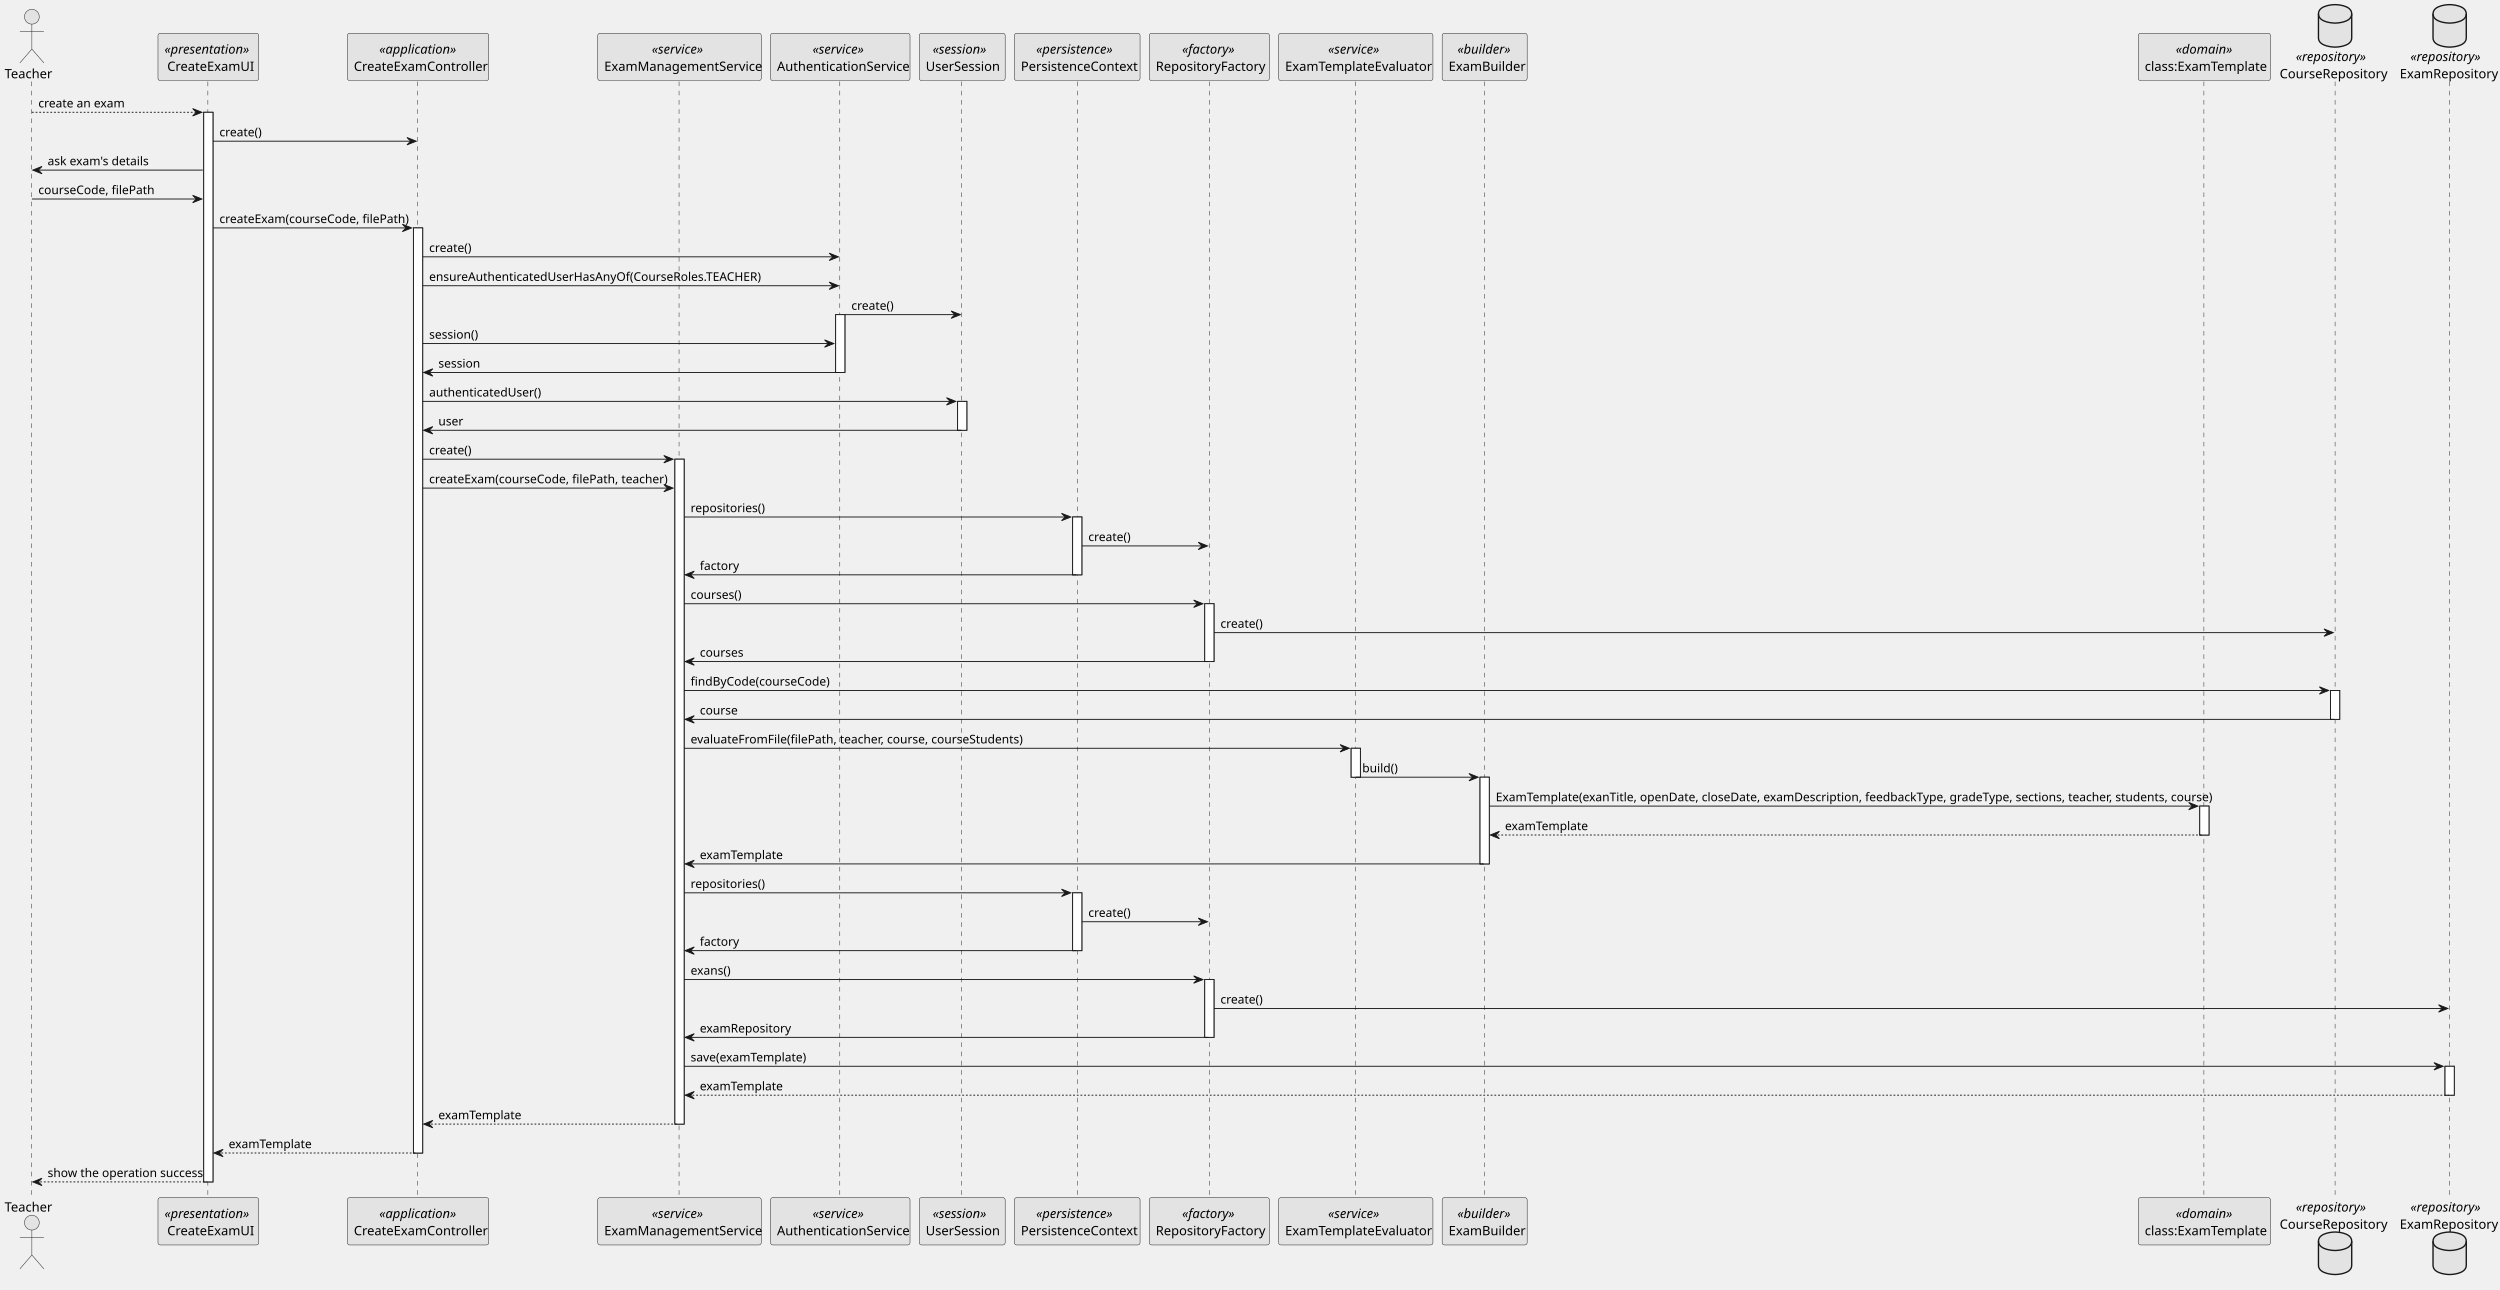
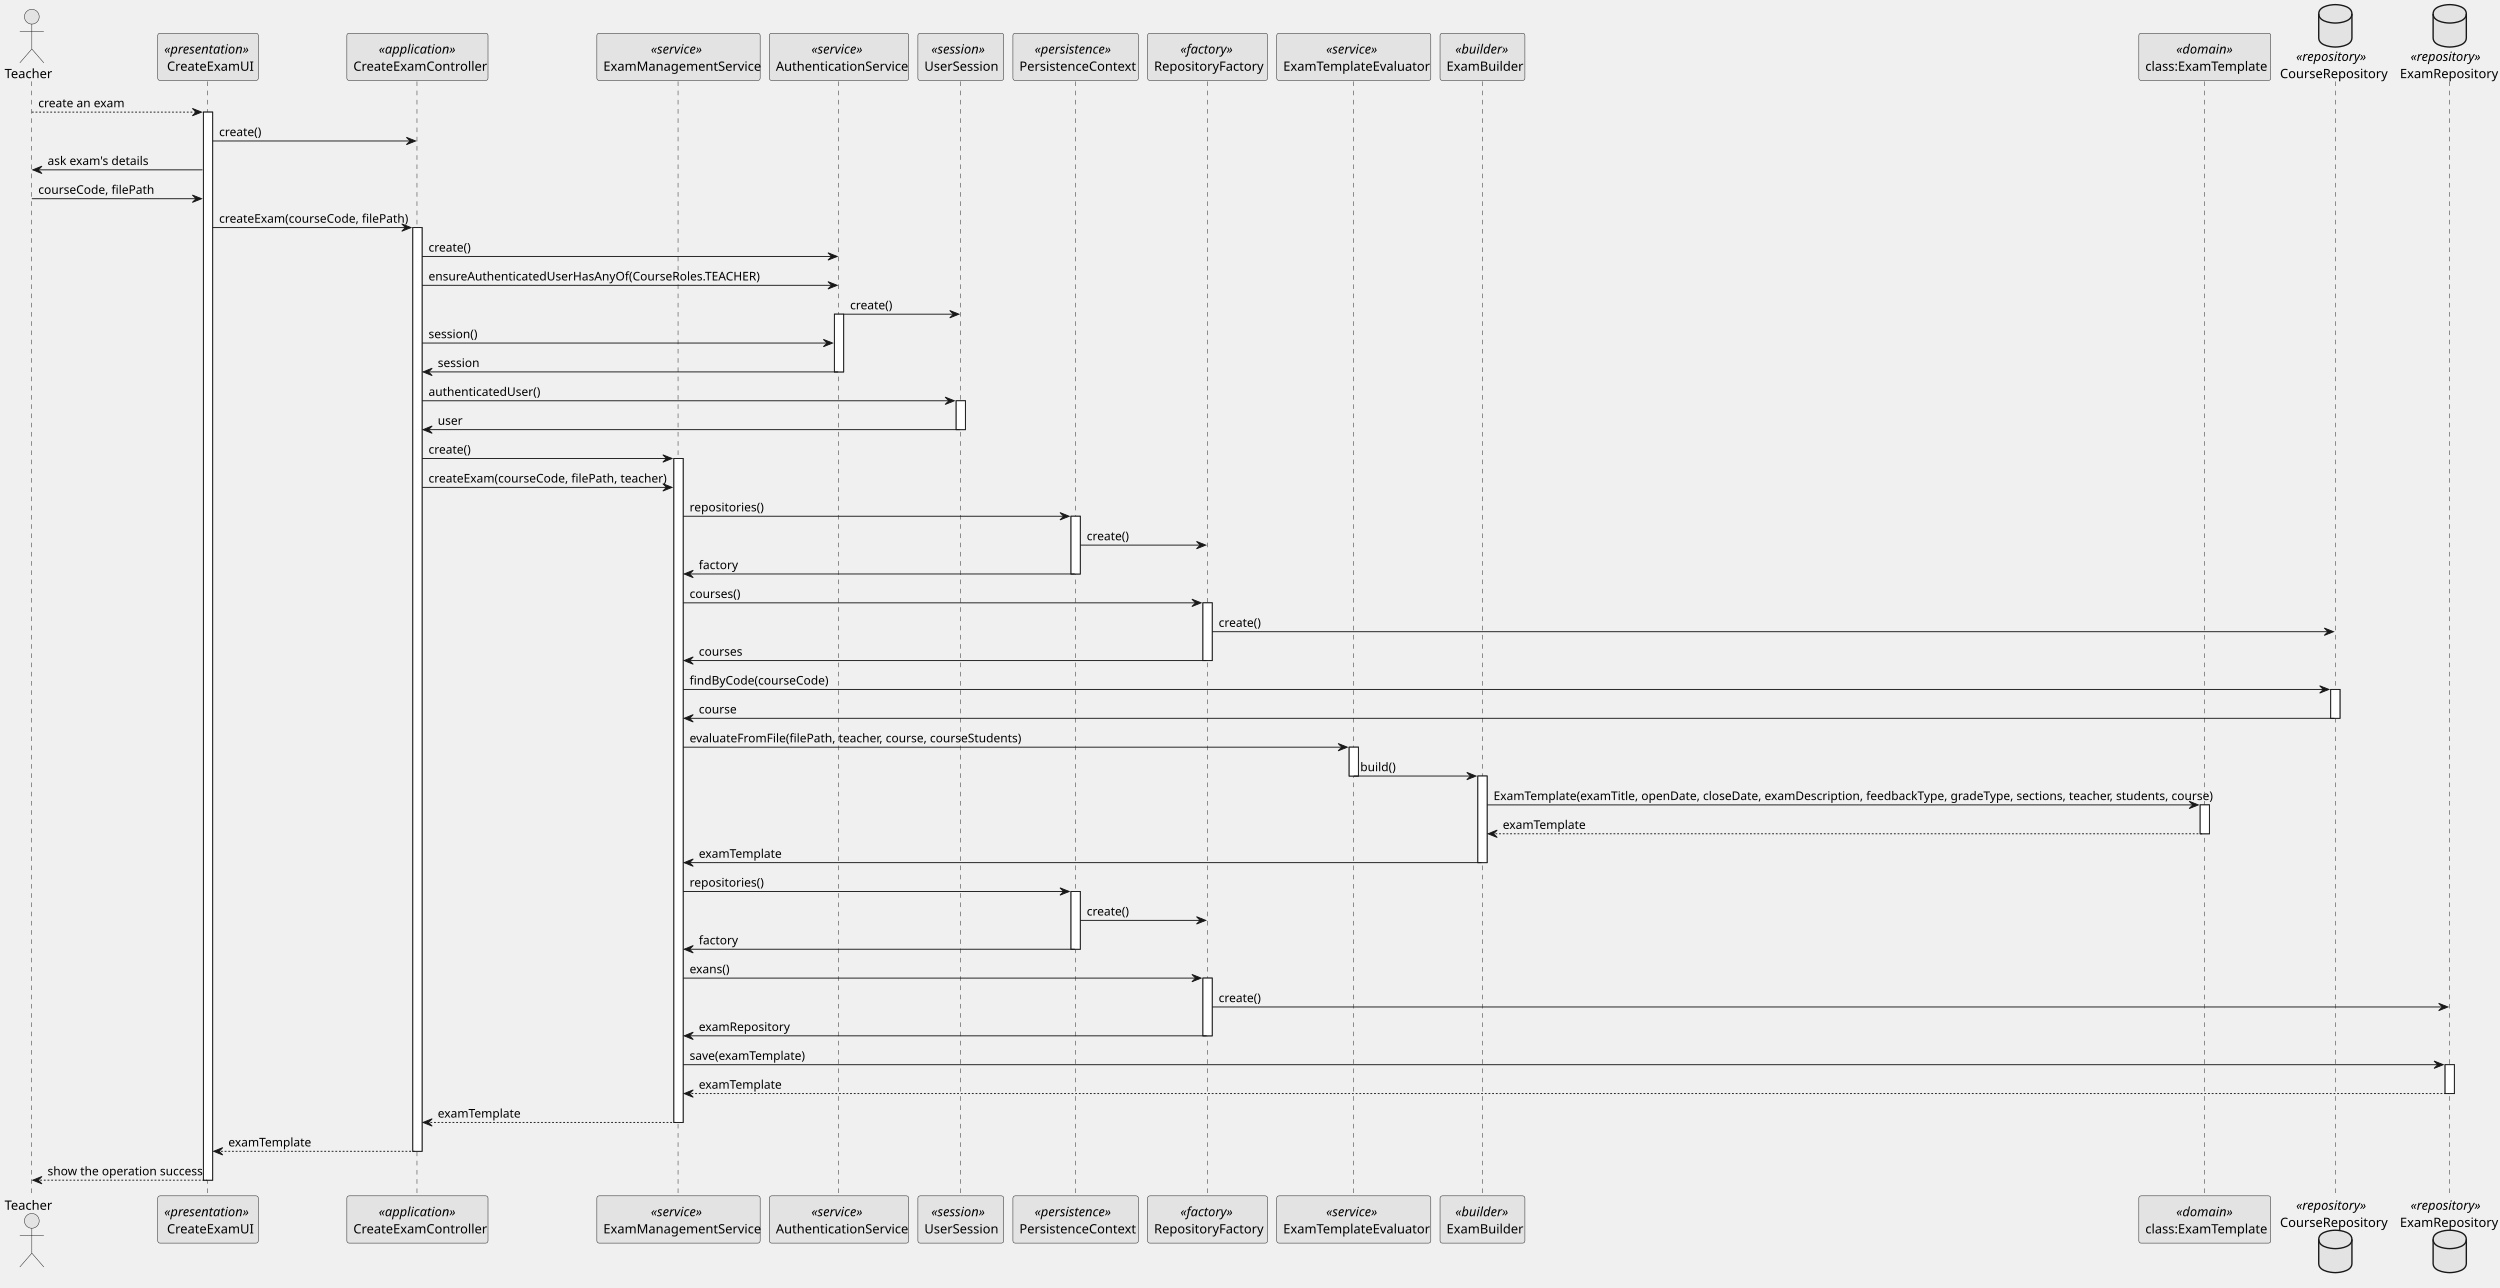
- <svg xmlns="http://www.w3.org/2000/svg" contentStyleType="text/css" height="1396px" preserveAspectRatio="none" style="width:2706px;height:1396px;background:#FFFFFF;" version="1.1" viewBox="0 0 2706 1396" width="2706px" zoomAndPan="magnify">
+ <svg xmlns="http://www.w3.org/2000/svg" contentStyleType="text/css" height="1396px" preserveAspectRatio="none" style="width:2710px;height:1396px;background:#FFFFFF;" version="1.1" viewBox="0 0 2710 1396" width="2710px" zoomAndPan="magnify">
  <defs />
  <g>
    <rect fill="#FFFFFF" height="1157.768" style="stroke:#181818;stroke-width:1.0;" width="10" x="220.5" y="121.533" />
    <rect fill="#FFFFFF" height="1001.312" style="stroke:#181818;stroke-width:1.0;" width="10" x="447.5" y="246.697" />
    <rect fill="#FFFFFF" height="719.693" style="stroke:#181818;stroke-width:1.0;" width="10" x="730.5" y="497.025" />
    <rect fill="#FFFFFF" height="62.582" style="stroke:#181818;stroke-width:1.0;" width="10" x="904.5" y="340.57" />
    <rect fill="#FFFFFF" height="31.291" style="stroke:#181818;stroke-width:1.0;" width="10" x="1036.5" y="434.443" />
    <rect fill="#FFFFFF" height="62.582" style="stroke:#181818;stroke-width:1.0;" width="10" x="1161" y="559.607" />
    <rect fill="#FFFFFF" height="62.582" style="stroke:#181818;stroke-width:1.0;" width="10" x="1161" y="966.391" />
    <rect fill="#FFFFFF" height="62.582" style="stroke:#181818;stroke-width:1.0;" width="10" x="1304" y="653.481" />
    <rect fill="#FFFFFF" height="62.582" style="stroke:#181818;stroke-width:1.0;" width="10" x="1304" y="1060.264" />
    <rect fill="#FFFFFF" height="31.291" style="stroke:#181818;stroke-width:1.0;" width="10" x="1462.5" y="809.936" />
    <rect fill="#FFFFFF" height="93.873" style="stroke:#181818;stroke-width:1.0;" width="10" x="1602" y="841.227" />
-     <rect fill="#FFFFFF" height="31.291" style="stroke:#181818;stroke-width:1.0;" width="10" x="2381" y="872.518" />
-     <rect fill="#FFFFFF" height="31.291" style="stroke:#181818;stroke-width:1.0;" width="10" x="2522.5" y="747.354" />
-     <rect fill="#FFFFFF" height="31.291" style="stroke:#181818;stroke-width:1.0;" width="10" x="2646.5" y="1154.137" />
+     <rect fill="#FFFFFF" height="31.291" style="stroke:#181818;stroke-width:1.0;" width="10" x="2385" y="872.518" />
+     <rect fill="#FFFFFF" height="31.291" style="stroke:#181818;stroke-width:1.0;" width="10" x="2526.5" y="747.354" />
+     <rect fill="#FFFFFF" height="31.291" style="stroke:#181818;stroke-width:1.0;" width="10" x="2650.5" y="1154.137" />
    <line style="stroke:#181818;stroke-width:0.5;stroke-dasharray:5.0,5.0;" x1="34" x2="34" y1="88.242" y2="1297.301" />
    <line style="stroke:#181818;stroke-width:0.5;stroke-dasharray:5.0,5.0;" x1="225" x2="225" y1="88.242" y2="1297.301" />
    <line style="stroke:#181818;stroke-width:0.5;stroke-dasharray:5.0,5.0;" x1="452" x2="452" y1="88.242" y2="1297.301" />
    <line style="stroke:#181818;stroke-width:0.5;stroke-dasharray:5.0,5.0;" x1="735" x2="735" y1="88.242" y2="1297.301" />
    <line style="stroke:#181818;stroke-width:0.5;stroke-dasharray:5.0,5.0;" x1="909" x2="909" y1="88.242" y2="1297.301" />
    <line style="stroke:#181818;stroke-width:0.5;stroke-dasharray:5.0,5.0;" x1="1041" x2="1041" y1="88.242" y2="1297.301" />
    <line style="stroke:#181818;stroke-width:0.5;stroke-dasharray:5.0,5.0;" x1="1166" x2="1166" y1="88.242" y2="1297.301" />
    <line style="stroke:#181818;stroke-width:0.5;stroke-dasharray:5.0,5.0;" x1="1309" x2="1309" y1="88.242" y2="1297.301" />
    <line style="stroke:#181818;stroke-width:0.5;stroke-dasharray:5.0,5.0;" x1="1467" x2="1467" y1="88.242" y2="1297.301" />
    <line style="stroke:#181818;stroke-width:0.5;stroke-dasharray:5.0,5.0;" x1="1607" x2="1607" y1="88.242" y2="1297.301" />
-     <line style="stroke:#181818;stroke-width:0.5;stroke-dasharray:5.0,5.0;" x1="2385.5" x2="2385.5" y1="88.242" y2="1297.301" />
-     <line style="stroke:#181818;stroke-width:0.5;stroke-dasharray:5.0,5.0;" x1="2527.5" x2="2527.5" y1="88.242" y2="1297.301" />
-     <line style="stroke:#181818;stroke-width:0.5;stroke-dasharray:5.0,5.0;" x1="2651.5" x2="2651.5" y1="88.242" y2="1297.301" />
+     <line style="stroke:#181818;stroke-width:0.5;stroke-dasharray:5.0,5.0;" x1="2389.5" x2="2389.5" y1="88.242" y2="1297.301" />
+     <line style="stroke:#181818;stroke-width:0.5;stroke-dasharray:5.0,5.0;" x1="2531.5" x2="2531.5" y1="88.242" y2="1297.301" />
+     <line style="stroke:#181818;stroke-width:0.5;stroke-dasharray:5.0,5.0;" x1="2655.5" x2="2655.5" y1="88.242" y2="1297.301" />
    <text fill="#000000" font-family="FG Virgil" font-size="14" lengthAdjust="spacing" textLength="53" x="5" y="84.728">Teacher</text>
    <ellipse cx="34.5" cy="18.121" fill="#E3E3E3" rx="8" ry="8" style="stroke:#181818;stroke-width:0.5;" />
    <path d="M34.5,26.121 L34.5,53.121 M21.5,34.121 L47.5,34.121 M34.5,53.121 L21.5,68.121 M34.5,53.121 L47.5,68.121 " fill="none" style="stroke:#181818;stroke-width:0.5;" />
    <text fill="#000000" font-family="FG Virgil" font-size="14" lengthAdjust="spacing" textLength="53" x="5" y="1311.408">Teacher</text>
    <ellipse cx="34.5" cy="1323.422" fill="#E3E3E3" rx="8" ry="8" style="stroke:#181818;stroke-width:0.5;" />
    <path d="M34.5,1331.422 L34.5,1358.422 M21.5,1339.422 L47.5,1339.422 M34.5,1358.422 L21.5,1373.422 M34.5,1358.422 L47.5,1373.422 " fill="none" style="stroke:#181818;stroke-width:0.5;" />
    <rect fill="#E3E3E3" height="51.242" rx="2.5" ry="2.5" style="stroke:#181818;stroke-width:0.5;" width="109" x="171" y="36" />
    <text fill="#000000" font-family="FG Virgil" font-size="14" font-style="italic" lengthAdjust="spacing" textLength="95" x="178" y="58.107">«presentation»</text>
    <text fill="#000000" font-family="FG Virgil" font-size="14" lengthAdjust="spacing" textLength="89" x="181" y="76.728">CreateExamUI</text>
    <rect fill="#E3E3E3" height="51.242" rx="2.5" ry="2.5" style="stroke:#181818;stroke-width:0.5;" width="109" x="171" y="1296.301" />
    <text fill="#000000" font-family="FG Virgil" font-size="14" font-style="italic" lengthAdjust="spacing" textLength="95" x="178" y="1318.408">«presentation»</text>
    <text fill="#000000" font-family="FG Virgil" font-size="14" lengthAdjust="spacing" textLength="89" x="181" y="1337.029">CreateExamUI</text>
    <rect fill="#E3E3E3" height="51.242" rx="2.5" ry="2.5" style="stroke:#181818;stroke-width:0.5;" width="153" x="376" y="36" />
    <text fill="#000000" font-family="FG Virgil" font-size="14" font-style="italic" lengthAdjust="spacing" textLength="84" x="410.5" y="58.107">«application»</text>
    <text fill="#000000" font-family="FG Virgil" font-size="14" lengthAdjust="spacing" textLength="139" x="383" y="76.728">CreateExamController</text>
    <rect fill="#E3E3E3" height="51.242" rx="2.5" ry="2.5" style="stroke:#181818;stroke-width:0.5;" width="153" x="376" y="1296.301" />
    <text fill="#000000" font-family="FG Virgil" font-size="14" font-style="italic" lengthAdjust="spacing" textLength="84" x="410.5" y="1318.408">«application»</text>
    <text fill="#000000" font-family="FG Virgil" font-size="14" lengthAdjust="spacing" textLength="139" x="383" y="1337.029">CreateExamController</text>
    <rect fill="#E3E3E3" height="51.242" rx="2.5" ry="2.5" style="stroke:#181818;stroke-width:0.5;" width="177" x="647" y="36" />
    <text fill="#000000" font-family="FG Virgil" font-size="14" font-style="italic" lengthAdjust="spacing" textLength="60" x="705.5" y="58.107">«service»</text>
    <text fill="#000000" font-family="FG Virgil" font-size="14" lengthAdjust="spacing" textLength="163" x="654" y="76.728">ExamManagementService</text>
    <rect fill="#E3E3E3" height="51.242" rx="2.5" ry="2.5" style="stroke:#181818;stroke-width:0.5;" width="177" x="647" y="1296.301" />
    <text fill="#000000" font-family="FG Virgil" font-size="14" font-style="italic" lengthAdjust="spacing" textLength="60" x="705.5" y="1318.408">«service»</text>
    <text fill="#000000" font-family="FG Virgil" font-size="14" lengthAdjust="spacing" textLength="163" x="654" y="1337.029">ExamManagementService</text>
    <rect fill="#E3E3E3" height="51.242" rx="2.5" ry="2.5" style="stroke:#181818;stroke-width:0.5;" width="151" x="834" y="36" />
    <text fill="#000000" font-family="FG Virgil" font-size="14" font-style="italic" lengthAdjust="spacing" textLength="60" x="879.5" y="58.107">«service»</text>
    <text fill="#000000" font-family="FG Virgil" font-size="14" lengthAdjust="spacing" textLength="137" x="841" y="76.728">AuthenticationService</text>
    <rect fill="#E3E3E3" height="51.242" rx="2.5" ry="2.5" style="stroke:#181818;stroke-width:0.5;" width="151" x="834" y="1296.301" />
    <text fill="#000000" font-family="FG Virgil" font-size="14" font-style="italic" lengthAdjust="spacing" textLength="60" x="879.5" y="1318.408">«service»</text>
    <text fill="#000000" font-family="FG Virgil" font-size="14" lengthAdjust="spacing" textLength="137" x="841" y="1337.029">AuthenticationService</text>
    <rect fill="#E3E3E3" height="51.242" rx="2.5" ry="2.5" style="stroke:#181818;stroke-width:0.5;" width="93" x="995" y="36" />
    <text fill="#000000" font-family="FG Virgil" font-size="14" font-style="italic" lengthAdjust="spacing" textLength="64" x="1009.5" y="58.107">«session»</text>
    <text fill="#000000" font-family="FG Virgil" font-size="14" lengthAdjust="spacing" textLength="79" x="1002" y="76.728">UserSession</text>
    <rect fill="#E3E3E3" height="51.242" rx="2.5" ry="2.5" style="stroke:#181818;stroke-width:0.5;" width="93" x="995" y="1296.301" />
    <text fill="#000000" font-family="FG Virgil" font-size="14" font-style="italic" lengthAdjust="spacing" textLength="64" x="1009.5" y="1318.408">«session»</text>
    <text fill="#000000" font-family="FG Virgil" font-size="14" lengthAdjust="spacing" textLength="79" x="1002" y="1337.029">UserSession</text>
    <rect fill="#E3E3E3" height="51.242" rx="2.5" ry="2.5" style="stroke:#181818;stroke-width:0.5;" width="136" x="1098" y="36" />
    <text fill="#000000" font-family="FG Virgil" font-size="14" font-style="italic" lengthAdjust="spacing" textLength="89" x="1121.5" y="58.107">«persistence»</text>
    <text fill="#000000" font-family="FG Virgil" font-size="14" lengthAdjust="spacing" textLength="122" x="1105" y="76.728">PersistenceContext</text>
    <rect fill="#E3E3E3" height="51.242" rx="2.5" ry="2.5" style="stroke:#181818;stroke-width:0.5;" width="136" x="1098" y="1296.301" />
    <text fill="#000000" font-family="FG Virgil" font-size="14" font-style="italic" lengthAdjust="spacing" textLength="89" x="1121.5" y="1318.408">«persistence»</text>
    <text fill="#000000" font-family="FG Virgil" font-size="14" lengthAdjust="spacing" textLength="122" x="1105" y="1337.029">PersistenceContext</text>
    <rect fill="#E3E3E3" height="51.242" rx="2.5" ry="2.5" style="stroke:#181818;stroke-width:0.5;" width="130" x="1244" y="36" />
    <text fill="#000000" font-family="FG Virgil" font-size="14" font-style="italic" lengthAdjust="spacing" textLength="59" x="1279.5" y="58.107">«factory»</text>
    <text fill="#000000" font-family="FG Virgil" font-size="14" lengthAdjust="spacing" textLength="116" x="1251" y="76.728">RepositoryFactory</text>
    <rect fill="#E3E3E3" height="51.242" rx="2.5" ry="2.5" style="stroke:#181818;stroke-width:0.5;" width="130" x="1244" y="1296.301" />
    <text fill="#000000" font-family="FG Virgil" font-size="14" font-style="italic" lengthAdjust="spacing" textLength="59" x="1279.5" y="1318.408">«factory»</text>
    <text fill="#000000" font-family="FG Virgil" font-size="14" lengthAdjust="spacing" textLength="116" x="1251" y="1337.029">RepositoryFactory</text>
    <rect fill="#E3E3E3" height="51.242" rx="2.5" ry="2.5" style="stroke:#181818;stroke-width:0.5;" width="167" x="1384" y="36" />
    <text fill="#000000" font-family="FG Virgil" font-size="14" font-style="italic" lengthAdjust="spacing" textLength="60" x="1437.5" y="58.107">«service»</text>
    <text fill="#000000" font-family="FG Virgil" font-size="14" lengthAdjust="spacing" textLength="153" x="1391" y="76.728">ExamTemplateEvaluator</text>
    <rect fill="#E3E3E3" height="51.242" rx="2.5" ry="2.5" style="stroke:#181818;stroke-width:0.5;" width="167" x="1384" y="1296.301" />
    <text fill="#000000" font-family="FG Virgil" font-size="14" font-style="italic" lengthAdjust="spacing" textLength="60" x="1437.5" y="1318.408">«service»</text>
    <text fill="#000000" font-family="FG Virgil" font-size="14" lengthAdjust="spacing" textLength="153" x="1391" y="1337.029">ExamTemplateEvaluator</text>
    <rect fill="#E3E3E3" height="51.242" rx="2.5" ry="2.5" style="stroke:#181818;stroke-width:0.5;" width="92" x="1561" y="36" />
    <text fill="#000000" font-family="FG Virgil" font-size="14" font-style="italic" lengthAdjust="spacing" textLength="59" x="1577.5" y="58.107">«builder»</text>
    <text fill="#000000" font-family="FG Virgil" font-size="14" lengthAdjust="spacing" textLength="78" x="1568" y="76.728">ExamBuilder</text>
    <rect fill="#E3E3E3" height="51.242" rx="2.5" ry="2.5" style="stroke:#181818;stroke-width:0.5;" width="92" x="1561" y="1296.301" />
    <text fill="#000000" font-family="FG Virgil" font-size="14" font-style="italic" lengthAdjust="spacing" textLength="59" x="1577.5" y="1318.408">«builder»</text>
    <text fill="#000000" font-family="FG Virgil" font-size="14" lengthAdjust="spacing" textLength="78" x="1568" y="1337.029">ExamBuilder</text>
-     <rect fill="#E3E3E3" height="51.242" rx="2.5" ry="2.5" style="stroke:#181818;stroke-width:0.5;" width="143" x="2314.5" y="36" />
-     <text fill="#000000" font-family="FG Virgil" font-size="14" font-style="italic" lengthAdjust="spacing" textLength="62" x="2355" y="58.107">«domain»</text>
-     <text fill="#000000" font-family="FG Virgil" font-size="14" lengthAdjust="spacing" textLength="129" x="2321.5" y="76.728">class:ExamTemplate</text>
-     <rect fill="#E3E3E3" height="51.242" rx="2.5" ry="2.5" style="stroke:#181818;stroke-width:0.5;" width="143" x="2314.5" y="1296.301" />
-     <text fill="#000000" font-family="FG Virgil" font-size="14" font-style="italic" lengthAdjust="spacing" textLength="62" x="2355" y="1318.408">«domain»</text>
-     <text fill="#000000" font-family="FG Virgil" font-size="14" lengthAdjust="spacing" textLength="129" x="2321.5" y="1337.029">class:ExamTemplate</text>
-     <text fill="#000000" font-family="FG Virgil" font-size="14" font-style="italic" lengthAdjust="spacing" textLength="79" x="2485" y="66.107">«repository»</text>
-     <text fill="#000000" font-family="FG Virgil" font-size="14" lengthAdjust="spacing" textLength="114" x="2467.5" y="84.728">CourseRepository</text>
-     <path d="M2509.5,15 C2509.5,5 2527.5,5 2527.5,5 C2527.5,5 2545.5,5 2545.5,15 L2545.5,41 C2545.5,51 2527.5,51 2527.5,51 C2527.5,51 2509.5,51 2509.5,41 L2509.5,15 " fill="#E3E3E3" style="stroke:#181818;stroke-width:1.5;" />
-     <path d="M2509.5,15 C2509.5,25 2527.5,25 2527.5,25 C2527.5,25 2545.5,25 2545.5,15 " fill="none" style="stroke:#181818;stroke-width:1.5;" />
-     <text fill="#000000" font-family="FG Virgil" font-size="14" font-style="italic" lengthAdjust="spacing" textLength="79" x="2485" y="1311.408">«repository»</text>
-     <text fill="#000000" font-family="FG Virgil" font-size="14" lengthAdjust="spacing" textLength="114" x="2467.5" y="1330.029">CourseRepository</text>
-     <path d="M2509.5,1343.543 C2509.5,1333.543 2527.5,1333.543 2527.5,1333.543 C2527.5,1333.543 2545.5,1333.543 2545.5,1343.543 L2545.5,1369.543 C2545.5,1379.543 2527.5,1379.543 2527.5,1379.543 C2527.5,1379.543 2509.5,1379.543 2509.5,1369.543 L2509.5,1343.543 " fill="#E3E3E3" style="stroke:#181818;stroke-width:1.5;" />
-     <path d="M2509.5,1343.543 C2509.5,1353.543 2527.5,1353.543 2527.5,1353.543 C2527.5,1353.543 2545.5,1353.543 2545.5,1343.543 " fill="none" style="stroke:#181818;stroke-width:1.5;" />
-     <text fill="#000000" font-family="FG Virgil" font-size="14" font-style="italic" lengthAdjust="spacing" textLength="79" x="2609" y="66.107">«repository»</text>
-     <text fill="#000000" font-family="FG Virgil" font-size="14" lengthAdjust="spacing" textLength="102" x="2597.5" y="84.728">ExamRepository</text>
-     <path d="M2633.5,15 C2633.5,5 2651.5,5 2651.5,5 C2651.5,5 2669.5,5 2669.5,15 L2669.5,41 C2669.5,51 2651.5,51 2651.5,51 C2651.5,51 2633.5,51 2633.5,41 L2633.5,15 " fill="#E3E3E3" style="stroke:#181818;stroke-width:1.5;" />
-     <path d="M2633.5,15 C2633.5,25 2651.5,25 2651.5,25 C2651.5,25 2669.5,25 2669.5,15 " fill="none" style="stroke:#181818;stroke-width:1.5;" />
-     <text fill="#000000" font-family="FG Virgil" font-size="14" font-style="italic" lengthAdjust="spacing" textLength="79" x="2609" y="1311.408">«repository»</text>
-     <text fill="#000000" font-family="FG Virgil" font-size="14" lengthAdjust="spacing" textLength="102" x="2597.5" y="1330.029">ExamRepository</text>
-     <path d="M2633.5,1343.543 C2633.5,1333.543 2651.5,1333.543 2651.5,1333.543 C2651.5,1333.543 2669.5,1333.543 2669.5,1343.543 L2669.5,1369.543 C2669.5,1379.543 2651.5,1379.543 2651.5,1379.543 C2651.5,1379.543 2633.5,1379.543 2633.5,1369.543 L2633.5,1343.543 " fill="#E3E3E3" style="stroke:#181818;stroke-width:1.5;" />
-     <path d="M2633.5,1343.543 C2633.5,1353.543 2651.5,1353.543 2651.5,1353.543 C2651.5,1353.543 2669.5,1353.543 2669.5,1343.543 " fill="none" style="stroke:#181818;stroke-width:1.5;" />
+     <rect fill="#E3E3E3" height="51.242" rx="2.5" ry="2.5" style="stroke:#181818;stroke-width:0.5;" width="143" x="2318.5" y="36" />
+     <text fill="#000000" font-family="FG Virgil" font-size="14" font-style="italic" lengthAdjust="spacing" textLength="62" x="2359" y="58.107">«domain»</text>
+     <text fill="#000000" font-family="FG Virgil" font-size="14" lengthAdjust="spacing" textLength="129" x="2325.5" y="76.728">class:ExamTemplate</text>
+     <rect fill="#E3E3E3" height="51.242" rx="2.5" ry="2.5" style="stroke:#181818;stroke-width:0.5;" width="143" x="2318.5" y="1296.301" />
+     <text fill="#000000" font-family="FG Virgil" font-size="14" font-style="italic" lengthAdjust="spacing" textLength="62" x="2359" y="1318.408">«domain»</text>
+     <text fill="#000000" font-family="FG Virgil" font-size="14" lengthAdjust="spacing" textLength="129" x="2325.5" y="1337.029">class:ExamTemplate</text>
+     <text fill="#000000" font-family="FG Virgil" font-size="14" font-style="italic" lengthAdjust="spacing" textLength="79" x="2489" y="66.107">«repository»</text>
+     <text fill="#000000" font-family="FG Virgil" font-size="14" lengthAdjust="spacing" textLength="114" x="2471.5" y="84.728">CourseRepository</text>
+     <path d="M2513.5,15 C2513.5,5 2531.5,5 2531.5,5 C2531.5,5 2549.5,5 2549.5,15 L2549.5,41 C2549.5,51 2531.5,51 2531.5,51 C2531.5,51 2513.5,51 2513.5,41 L2513.5,15 " fill="#E3E3E3" style="stroke:#181818;stroke-width:1.5;" />
+     <path d="M2513.5,15 C2513.5,25 2531.5,25 2531.5,25 C2531.5,25 2549.5,25 2549.5,15 " fill="none" style="stroke:#181818;stroke-width:1.5;" />
+     <text fill="#000000" font-family="FG Virgil" font-size="14" font-style="italic" lengthAdjust="spacing" textLength="79" x="2489" y="1311.408">«repository»</text>
+     <text fill="#000000" font-family="FG Virgil" font-size="14" lengthAdjust="spacing" textLength="114" x="2471.5" y="1330.029">CourseRepository</text>
+     <path d="M2513.5,1343.543 C2513.5,1333.543 2531.5,1333.543 2531.5,1333.543 C2531.5,1333.543 2549.5,1333.543 2549.5,1343.543 L2549.5,1369.543 C2549.5,1379.543 2531.5,1379.543 2531.5,1379.543 C2531.5,1379.543 2513.5,1379.543 2513.5,1369.543 L2513.5,1343.543 " fill="#E3E3E3" style="stroke:#181818;stroke-width:1.5;" />
+     <path d="M2513.5,1343.543 C2513.5,1353.543 2531.5,1353.543 2531.5,1353.543 C2531.5,1353.543 2549.5,1353.543 2549.5,1343.543 " fill="none" style="stroke:#181818;stroke-width:1.5;" />
+     <text fill="#000000" font-family="FG Virgil" font-size="14" font-style="italic" lengthAdjust="spacing" textLength="79" x="2613" y="66.107">«repository»</text>
+     <text fill="#000000" font-family="FG Virgil" font-size="14" lengthAdjust="spacing" textLength="102" x="2601.5" y="84.728">ExamRepository</text>
+     <path d="M2637.5,15 C2637.5,5 2655.5,5 2655.5,5 C2655.5,5 2673.5,5 2673.5,15 L2673.5,41 C2673.5,51 2655.5,51 2655.5,51 C2655.5,51 2637.5,51 2637.5,41 L2637.5,15 " fill="#E3E3E3" style="stroke:#181818;stroke-width:1.5;" />
+     <path d="M2637.5,15 C2637.5,25 2655.5,25 2655.5,25 C2655.5,25 2673.5,25 2673.5,15 " fill="none" style="stroke:#181818;stroke-width:1.5;" />
+     <text fill="#000000" font-family="FG Virgil" font-size="14" font-style="italic" lengthAdjust="spacing" textLength="79" x="2613" y="1311.408">«repository»</text>
+     <text fill="#000000" font-family="FG Virgil" font-size="14" lengthAdjust="spacing" textLength="102" x="2601.5" y="1330.029">ExamRepository</text>
+     <path d="M2637.5,1343.543 C2637.5,1333.543 2655.5,1333.543 2655.5,1333.543 C2655.5,1333.543 2673.5,1333.543 2673.5,1343.543 L2673.5,1369.543 C2673.5,1379.543 2655.5,1379.543 2655.5,1379.543 C2655.5,1379.543 2637.5,1379.543 2637.5,1369.543 L2637.5,1343.543 " fill="#E3E3E3" style="stroke:#181818;stroke-width:1.5;" />
+     <path d="M2637.5,1343.543 C2637.5,1353.543 2655.5,1353.543 2655.5,1353.543 C2655.5,1353.543 2673.5,1353.543 2673.5,1343.543 " fill="none" style="stroke:#181818;stroke-width:1.5;" />
    <rect fill="#FFFFFF" height="1157.768" style="stroke:#181818;stroke-width:1.0;" width="10" x="220.5" y="121.533" />
    <rect fill="#FFFFFF" height="1001.312" style="stroke:#181818;stroke-width:1.0;" width="10" x="447.5" y="246.697" />
    <rect fill="#FFFFFF" height="719.693" style="stroke:#181818;stroke-width:1.0;" width="10" x="730.5" y="497.025" />
    <rect fill="#FFFFFF" height="62.582" style="stroke:#181818;stroke-width:1.0;" width="10" x="904.5" y="340.57" />
    <rect fill="#FFFFFF" height="31.291" style="stroke:#181818;stroke-width:1.0;" width="10" x="1036.5" y="434.443" />
    <rect fill="#FFFFFF" height="62.582" style="stroke:#181818;stroke-width:1.0;" width="10" x="1161" y="559.607" />
    <rect fill="#FFFFFF" height="62.582" style="stroke:#181818;stroke-width:1.0;" width="10" x="1161" y="966.391" />
    <rect fill="#FFFFFF" height="62.582" style="stroke:#181818;stroke-width:1.0;" width="10" x="1304" y="653.481" />
    <rect fill="#FFFFFF" height="62.582" style="stroke:#181818;stroke-width:1.0;" width="10" x="1304" y="1060.264" />
    <rect fill="#FFFFFF" height="31.291" style="stroke:#181818;stroke-width:1.0;" width="10" x="1462.5" y="809.936" />
    <rect fill="#FFFFFF" height="93.873" style="stroke:#181818;stroke-width:1.0;" width="10" x="1602" y="841.227" />
-     <rect fill="#FFFFFF" height="31.291" style="stroke:#181818;stroke-width:1.0;" width="10" x="2381" y="872.518" />
-     <rect fill="#FFFFFF" height="31.291" style="stroke:#181818;stroke-width:1.0;" width="10" x="2522.5" y="747.354" />
-     <rect fill="#FFFFFF" height="31.291" style="stroke:#181818;stroke-width:1.0;" width="10" x="2646.5" y="1154.137" />
+     <rect fill="#FFFFFF" height="31.291" style="stroke:#181818;stroke-width:1.0;" width="10" x="2385" y="872.518" />
+     <rect fill="#FFFFFF" height="31.291" style="stroke:#181818;stroke-width:1.0;" width="10" x="2526.5" y="747.354" />
+     <rect fill="#FFFFFF" height="31.291" style="stroke:#181818;stroke-width:1.0;" width="10" x="2650.5" y="1154.137" />
    <polygon fill="#181818" points="208.5,117.533,218.5,121.533,208.5,125.533,212.5,121.533" style="stroke:#181818;stroke-width:1.0;" />
    <line style="stroke:#181818;stroke-width:1.0;stroke-dasharray:2.0,2.0;" x1="34.5" x2="214.5" y1="121.533" y2="121.533" />
    <text fill="#000000" font-family="FG Virgil" font-size="13" lengthAdjust="spacing" textLength="90" x="41.5" y="116.27">create an exam</text>
    <polygon fill="#181818" points="440.5,148.824,450.5,152.824,440.5,156.824,444.5,152.824" style="stroke:#181818;stroke-width:1.0;" />
    <line style="stroke:#181818;stroke-width:1.0;" x1="230.5" x2="446.5" y1="152.824" y2="152.824" />
    <text fill="#000000" font-family="FG Virgil" font-size="13" lengthAdjust="spacing" textLength="44" x="237.5" y="147.561">create()</text>
    <polygon fill="#181818" points="45.5,180.115,35.5,184.115,45.5,188.115,41.5,184.115" style="stroke:#181818;stroke-width:1.0;" />
    <line style="stroke:#181818;stroke-width:1.0;" x1="39.5" x2="219.5" y1="184.115" y2="184.115" />
    <text fill="#000000" font-family="FG Virgil" font-size="13" lengthAdjust="spacing" textLength="108" x="51.5" y="178.852">ask exam's details</text>
    <polygon fill="#181818" points="208.5,211.406,218.5,215.406,208.5,219.406,212.5,215.406" style="stroke:#181818;stroke-width:1.0;" />
    <line style="stroke:#181818;stroke-width:1.0;" x1="34.5" x2="214.5" y1="215.406" y2="215.406" />
    <text fill="#000000" font-family="FG Virgil" font-size="13" lengthAdjust="spacing" textLength="120" x="41.5" y="210.144">courseCode, filePath</text>
    <polygon fill="#181818" points="435.5,242.697,445.5,246.697,435.5,250.697,439.5,246.697" style="stroke:#181818;stroke-width:1.0;" />
    <line style="stroke:#181818;stroke-width:1.0;" x1="230.5" x2="441.5" y1="246.697" y2="246.697" />
    <text fill="#000000" font-family="FG Virgil" font-size="13" lengthAdjust="spacing" textLength="198" x="237.5" y="241.435">createExam(courseCode, filePath)</text>
    <polygon fill="#181818" points="897.5,273.988,907.5,277.988,897.5,281.988,901.5,277.988" style="stroke:#181818;stroke-width:1.0;" />
    <line style="stroke:#181818;stroke-width:1.0;" x1="457.5" x2="903.5" y1="277.988" y2="277.988" />
    <text fill="#000000" font-family="FG Virgil" font-size="13" lengthAdjust="spacing" textLength="44" x="464.5" y="272.726">create()</text>
    <polygon fill="#181818" points="897.5,305.279,907.5,309.279,897.5,313.279,901.5,309.279" style="stroke:#181818;stroke-width:1.0;" />
    <line style="stroke:#181818;stroke-width:1.0;" x1="457.5" x2="903.5" y1="309.279" y2="309.279" />
    <text fill="#000000" font-family="FG Virgil" font-size="13" lengthAdjust="spacing" textLength="352" x="464.5" y="304.017">ensureAuthenticatedUserHasAnyOf(CourseRoles.TEACHER)</text>
    <polygon fill="#181818" points="1029.5,336.57,1039.5,340.57,1029.5,344.57,1033.5,340.57" style="stroke:#181818;stroke-width:1.0;" />
    <line style="stroke:#181818;stroke-width:1.0;" x1="914.5" x2="1035.5" y1="340.57" y2="340.57" />
    <text fill="#000000" font-family="FG Virgil" font-size="13" lengthAdjust="spacing" textLength="44" x="921.5" y="335.308">create()</text>
    <polygon fill="#181818" points="892.5,367.861,902.5,371.861,892.5,375.861,896.5,371.861" style="stroke:#181818;stroke-width:1.0;" />
    <line style="stroke:#181818;stroke-width:1.0;" x1="457.5" x2="898.5" y1="371.861" y2="371.861" />
    <text fill="#000000" font-family="FG Virgil" font-size="13" lengthAdjust="spacing" textLength="53" x="464.5" y="366.599">session()</text>
    <polygon fill="#181818" points="468.5,399.152,458.5,403.152,468.5,407.152,464.5,403.152" style="stroke:#181818;stroke-width:1.0;" />
    <line style="stroke:#181818;stroke-width:1.0;" x1="462.5" x2="908.5" y1="403.152" y2="403.152" />
    <text fill="#000000" font-family="FG Virgil" font-size="13" lengthAdjust="spacing" textLength="45" x="474.5" y="397.89">session</text>
    <polygon fill="#181818" points="1024.5,430.443,1034.5,434.443,1024.5,438.443,1028.5,434.443" style="stroke:#181818;stroke-width:1.0;" />
    <line style="stroke:#181818;stroke-width:1.0;" x1="457.5" x2="1030.5" y1="434.443" y2="434.443" />
    <text fill="#000000" font-family="FG Virgil" font-size="13" lengthAdjust="spacing" textLength="113" x="464.5" y="429.181">authenticatedUser()</text>
    <polygon fill="#181818" points="468.5,461.734,458.5,465.734,468.5,469.734,464.5,465.734" style="stroke:#181818;stroke-width:1.0;" />
    <line style="stroke:#181818;stroke-width:1.0;" x1="462.5" x2="1040.5" y1="465.734" y2="465.734" />
    <text fill="#000000" font-family="FG Virgil" font-size="13" lengthAdjust="spacing" textLength="25" x="474.5" y="460.472">user</text>
    <polygon fill="#181818" points="718.5,493.025,728.5,497.025,718.5,501.025,722.5,497.025" style="stroke:#181818;stroke-width:1.0;" />
    <line style="stroke:#181818;stroke-width:1.0;" x1="457.5" x2="724.5" y1="497.025" y2="497.025" />
    <text fill="#000000" font-family="FG Virgil" font-size="13" lengthAdjust="spacing" textLength="44" x="464.5" y="491.763">create()</text>
    <polygon fill="#181818" points="718.5,524.316,728.5,528.316,718.5,532.316,722.5,528.316" style="stroke:#181818;stroke-width:1.0;" />
    <line style="stroke:#181818;stroke-width:1.0;" x1="457.5" x2="724.5" y1="528.316" y2="528.316" />
    <text fill="#000000" font-family="FG Virgil" font-size="13" lengthAdjust="spacing" textLength="249" x="464.5" y="523.054">createExam(courseCode, filePath, teacher)</text>
    <polygon fill="#181818" points="1149,555.607,1159,559.607,1149,563.607,1153,559.607" style="stroke:#181818;stroke-width:1.0;" />
    <line style="stroke:#181818;stroke-width:1.0;" x1="740.5" x2="1155" y1="559.607" y2="559.607" />
    <text fill="#000000" font-family="FG Virgil" font-size="13" lengthAdjust="spacing" textLength="75" x="747.5" y="554.345">repositories()</text>
    <polygon fill="#181818" points="1297,586.898,1307,590.898,1297,594.898,1301,590.898" style="stroke:#181818;stroke-width:1.0;" />
    <line style="stroke:#181818;stroke-width:1.0;" x1="1171" x2="1303" y1="590.898" y2="590.898" />
    <text fill="#000000" font-family="FG Virgil" font-size="13" lengthAdjust="spacing" textLength="44" x="1178" y="585.636">create()</text>
    <polygon fill="#181818" points="751.5,618.189,741.5,622.189,751.5,626.189,747.5,622.189" style="stroke:#181818;stroke-width:1.0;" />
    <line style="stroke:#181818;stroke-width:1.0;" x1="745.5" x2="1165" y1="622.189" y2="622.189" />
    <text fill="#000000" font-family="FG Virgil" font-size="13" lengthAdjust="spacing" textLength="39" x="757.5" y="616.927">factory</text>
    <polygon fill="#181818" points="1292,649.481,1302,653.481,1292,657.481,1296,653.481" style="stroke:#181818;stroke-width:1.0;" />
    <line style="stroke:#181818;stroke-width:1.0;" x1="740.5" x2="1298" y1="653.481" y2="653.481" />
    <text fill="#000000" font-family="FG Virgil" font-size="13" lengthAdjust="spacing" textLength="54" x="747.5" y="648.218">courses()</text>
-     <polygon fill="#181818" points="2515.5,680.771,2525.5,684.771,2515.5,688.771,2519.5,684.771" style="stroke:#181818;stroke-width:1.0;" />
-     <line style="stroke:#181818;stroke-width:1.0;" x1="1314" x2="2521.5" y1="684.771" y2="684.771" />
+     <polygon fill="#181818" points="2519.5,680.771,2529.5,684.771,2519.5,688.771,2523.5,684.771" style="stroke:#181818;stroke-width:1.0;" />
+     <line style="stroke:#181818;stroke-width:1.0;" x1="1314" x2="2525.5" y1="684.771" y2="684.771" />
    <text fill="#000000" font-family="FG Virgil" font-size="13" lengthAdjust="spacing" textLength="44" x="1321" y="679.509">create()</text>
    <polygon fill="#181818" points="751.5,712.062,741.5,716.062,751.5,720.062,747.5,716.062" style="stroke:#181818;stroke-width:1.0;" />
    <line style="stroke:#181818;stroke-width:1.0;" x1="745.5" x2="1308" y1="716.062" y2="716.062" />
    <text fill="#000000" font-family="FG Virgil" font-size="13" lengthAdjust="spacing" textLength="46" x="757.5" y="710.8">courses</text>
-     <polygon fill="#181818" points="2510.5,743.354,2520.5,747.354,2510.5,751.354,2514.5,747.354" style="stroke:#181818;stroke-width:1.0;" />
-     <line style="stroke:#181818;stroke-width:1.0;" x1="740.5" x2="2516.5" y1="747.354" y2="747.354" />
+     <polygon fill="#181818" points="2514.5,743.354,2524.5,747.354,2514.5,751.354,2518.5,747.354" style="stroke:#181818;stroke-width:1.0;" />
+     <line style="stroke:#181818;stroke-width:1.0;" x1="740.5" x2="2520.5" y1="747.354" y2="747.354" />
    <text fill="#000000" font-family="FG Virgil" font-size="13" lengthAdjust="spacing" textLength="143" x="747.5" y="742.091">findByCode(courseCode)</text>
    <polygon fill="#181818" points="751.5,774.644,741.5,778.644,751.5,782.644,747.5,778.644" style="stroke:#181818;stroke-width:1.0;" />
-     <line style="stroke:#181818;stroke-width:1.0;" x1="745.5" x2="2526.5" y1="778.644" y2="778.644" />
+     <line style="stroke:#181818;stroke-width:1.0;" x1="745.5" x2="2530.5" y1="778.644" y2="778.644" />
    <text fill="#000000" font-family="FG Virgil" font-size="13" lengthAdjust="spacing" textLength="39" x="757.5" y="773.382">course</text>
    <polygon fill="#181818" points="1450.5,805.936,1460.5,809.936,1450.5,813.936,1454.5,809.936" style="stroke:#181818;stroke-width:1.0;" />
    <line style="stroke:#181818;stroke-width:1.0;" x1="740.5" x2="1456.5" y1="809.936" y2="809.936" />
    <text fill="#000000" font-family="FG Virgil" font-size="13" lengthAdjust="spacing" textLength="346" x="747.5" y="804.673">evaluateFromFile(filePath, teacher, course, courseStudents)</text>
    <polygon fill="#181818" points="1590,837.227,1600,841.227,1590,845.227,1594,841.227" style="stroke:#181818;stroke-width:1.0;" />
    <line style="stroke:#181818;stroke-width:1.0;" x1="1467.5" x2="1596" y1="841.227" y2="841.227" />
    <text fill="#000000" font-family="FG Virgil" font-size="13" lengthAdjust="spacing" textLength="35" x="1474.5" y="835.964">build()</text>
-     <polygon fill="#181818" points="2369,868.518,2379,872.518,2369,876.518,2373,872.518" style="stroke:#181818;stroke-width:1.0;" />
-     <line style="stroke:#181818;stroke-width:1.0;" x1="1612" x2="2375" y1="872.518" y2="872.518" />
-     <text fill="#000000" font-family="FG Virgil" font-size="13" lengthAdjust="spacing" textLength="750" x="1619" y="867.255">ExamTemplate(exanTitle, openDate, closeDate, examDescription, feedbackType, gradeType, sections, teacher, students, course)</text>
+     <polygon fill="#181818" points="2373,868.518,2383,872.518,2373,876.518,2377,872.518" style="stroke:#181818;stroke-width:1.0;" />
+     <line style="stroke:#181818;stroke-width:1.0;" x1="1612" x2="2379" y1="872.518" y2="872.518" />
+     <text fill="#000000" font-family="FG Virgil" font-size="13" lengthAdjust="spacing" textLength="754" x="1619" y="867.255">ExamTemplate(examTitle, openDate, closeDate, examDescription, feedbackType, gradeType, sections, teacher, students, course)</text>
    <polygon fill="#181818" points="1623,899.809,1613,903.809,1623,907.809,1619,903.809" style="stroke:#181818;stroke-width:1.0;" />
-     <line style="stroke:#181818;stroke-width:1.0;stroke-dasharray:2.0,2.0;" x1="1617" x2="2385" y1="903.809" y2="903.809" />
+     <line style="stroke:#181818;stroke-width:1.0;stroke-dasharray:2.0,2.0;" x1="1617" x2="2389" y1="903.809" y2="903.809" />
    <text fill="#000000" font-family="FG Virgil" font-size="13" lengthAdjust="spacing" textLength="85" x="1629" y="898.546">examTemplate</text>
    <polygon fill="#181818" points="751.5,931.1,741.5,935.1,751.5,939.1,747.5,935.1" style="stroke:#181818;stroke-width:1.0;" />
    <line style="stroke:#181818;stroke-width:1.0;" x1="745.5" x2="1606" y1="935.1" y2="935.1" />
    <text fill="#000000" font-family="FG Virgil" font-size="13" lengthAdjust="spacing" textLength="85" x="757.5" y="929.837">examTemplate</text>
    <polygon fill="#181818" points="1149,962.391,1159,966.391,1149,970.391,1153,966.391" style="stroke:#181818;stroke-width:1.0;" />
    <line style="stroke:#181818;stroke-width:1.0;" x1="740.5" x2="1155" y1="966.391" y2="966.391" />
    <text fill="#000000" font-family="FG Virgil" font-size="13" lengthAdjust="spacing" textLength="75" x="747.5" y="961.128">repositories()</text>
    <polygon fill="#181818" points="1297,993.682,1307,997.682,1297,1001.682,1301,997.682" style="stroke:#181818;stroke-width:1.0;" />
    <line style="stroke:#181818;stroke-width:1.0;" x1="1171" x2="1303" y1="997.682" y2="997.682" />
    <text fill="#000000" font-family="FG Virgil" font-size="13" lengthAdjust="spacing" textLength="44" x="1178" y="992.419">create()</text>
    <polygon fill="#181818" points="751.5,1024.973,741.5,1028.973,751.5,1032.973,747.5,1028.973" style="stroke:#181818;stroke-width:1.0;" />
    <line style="stroke:#181818;stroke-width:1.0;" x1="745.5" x2="1165" y1="1028.973" y2="1028.973" />
    <text fill="#000000" font-family="FG Virgil" font-size="13" lengthAdjust="spacing" textLength="39" x="757.5" y="1023.71">factory</text>
    <polygon fill="#181818" points="1292,1056.264,1302,1060.264,1292,1064.264,1296,1060.264" style="stroke:#181818;stroke-width:1.0;" />
    <line style="stroke:#181818;stroke-width:1.0;" x1="740.5" x2="1298" y1="1060.264" y2="1060.264" />
    <text fill="#000000" font-family="FG Virgil" font-size="13" lengthAdjust="spacing" textLength="43" x="747.5" y="1055.001">exans()</text>
-     <polygon fill="#181818" points="2639.5,1087.555,2649.5,1091.555,2639.5,1095.555,2643.5,1091.555" style="stroke:#181818;stroke-width:1.0;" />
-     <line style="stroke:#181818;stroke-width:1.0;" x1="1314" x2="2645.5" y1="1091.555" y2="1091.555" />
+     <polygon fill="#181818" points="2643.5,1087.555,2653.5,1091.555,2643.5,1095.555,2647.5,1091.555" style="stroke:#181818;stroke-width:1.0;" />
+     <line style="stroke:#181818;stroke-width:1.0;" x1="1314" x2="2649.5" y1="1091.555" y2="1091.555" />
    <text fill="#000000" font-family="FG Virgil" font-size="13" lengthAdjust="spacing" textLength="44" x="1321" y="1086.292">create()</text>
    <polygon fill="#181818" points="751.5,1118.846,741.5,1122.846,751.5,1126.846,747.5,1122.846" style="stroke:#181818;stroke-width:1.0;" />
    <line style="stroke:#181818;stroke-width:1.0;" x1="745.5" x2="1308" y1="1122.846" y2="1122.846" />
    <text fill="#000000" font-family="FG Virgil" font-size="13" lengthAdjust="spacing" textLength="94" x="757.5" y="1117.583">examRepository</text>
-     <polygon fill="#181818" points="2634.5,1150.137,2644.5,1154.137,2634.5,1158.137,2638.5,1154.137" style="stroke:#181818;stroke-width:1.0;" />
-     <line style="stroke:#181818;stroke-width:1.0;" x1="740.5" x2="2640.5" y1="1154.137" y2="1154.137" />
+     <polygon fill="#181818" points="2638.5,1150.137,2648.5,1154.137,2638.5,1158.137,2642.5,1154.137" style="stroke:#181818;stroke-width:1.0;" />
+     <line style="stroke:#181818;stroke-width:1.0;" x1="740.5" x2="2644.5" y1="1154.137" y2="1154.137" />
    <text fill="#000000" font-family="FG Virgil" font-size="13" lengthAdjust="spacing" textLength="119" x="747.5" y="1148.874">save(examTemplate)</text>
    <polygon fill="#181818" points="751.5,1181.428,741.5,1185.428,751.5,1189.428,747.5,1185.428" style="stroke:#181818;stroke-width:1.0;" />
-     <line style="stroke:#181818;stroke-width:1.0;stroke-dasharray:2.0,2.0;" x1="745.5" x2="2650.5" y1="1185.428" y2="1185.428" />
+     <line style="stroke:#181818;stroke-width:1.0;stroke-dasharray:2.0,2.0;" x1="745.5" x2="2654.5" y1="1185.428" y2="1185.428" />
    <text fill="#000000" font-family="FG Virgil" font-size="13" lengthAdjust="spacing" textLength="85" x="757.5" y="1180.165">examTemplate</text>
    <polygon fill="#181818" points="468.5,1212.719,458.5,1216.719,468.5,1220.719,464.5,1216.719" style="stroke:#181818;stroke-width:1.0;" />
    <line style="stroke:#181818;stroke-width:1.0;stroke-dasharray:2.0,2.0;" x1="462.5" x2="734.5" y1="1216.719" y2="1216.719" />
    <text fill="#000000" font-family="FG Virgil" font-size="13" lengthAdjust="spacing" textLength="85" x="474.5" y="1211.456">examTemplate</text>
    <polygon fill="#181818" points="241.5,1244.01,231.5,1248.01,241.5,1252.01,237.5,1248.01" style="stroke:#181818;stroke-width:1.0;" />
    <line style="stroke:#181818;stroke-width:1.0;stroke-dasharray:2.0,2.0;" x1="235.5" x2="451.5" y1="1248.01" y2="1248.01" />
    <text fill="#000000" font-family="FG Virgil" font-size="13" lengthAdjust="spacing" textLength="85" x="247.5" y="1242.747">examTemplate</text>
    <polygon fill="#181818" points="45.5,1275.301,35.5,1279.301,45.5,1283.301,41.5,1279.301" style="stroke:#181818;stroke-width:1.0;" />
    <line style="stroke:#181818;stroke-width:1.0;stroke-dasharray:2.0,2.0;" x1="39.5" x2="224.5" y1="1279.301" y2="1279.301" />
    <text fill="#000000" font-family="FG Virgil" font-size="13" lengthAdjust="spacing" textLength="162" x="51.5" y="1274.038">show the operation success</text>
  </g>
</svg>
